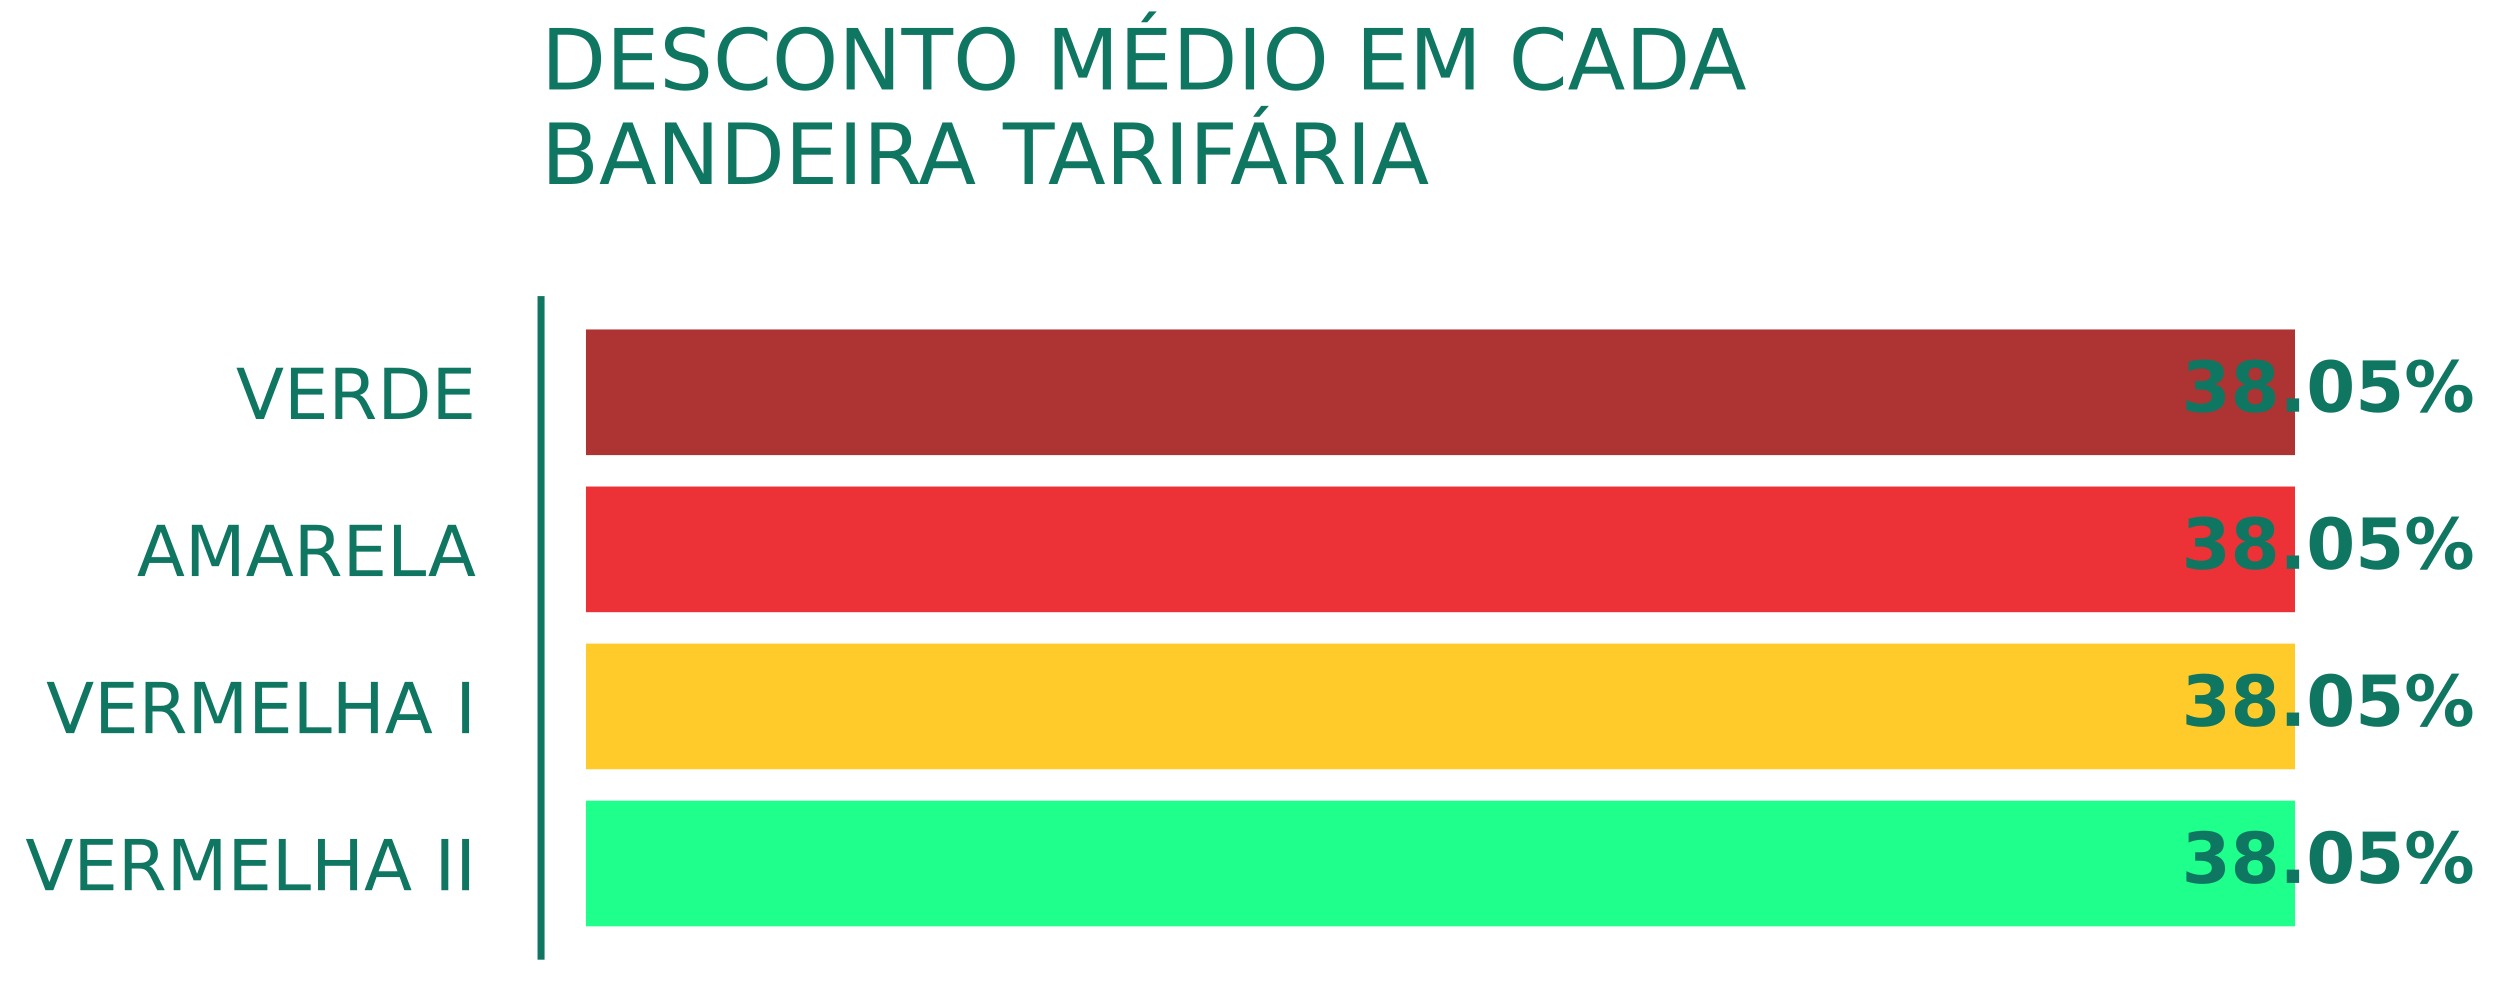
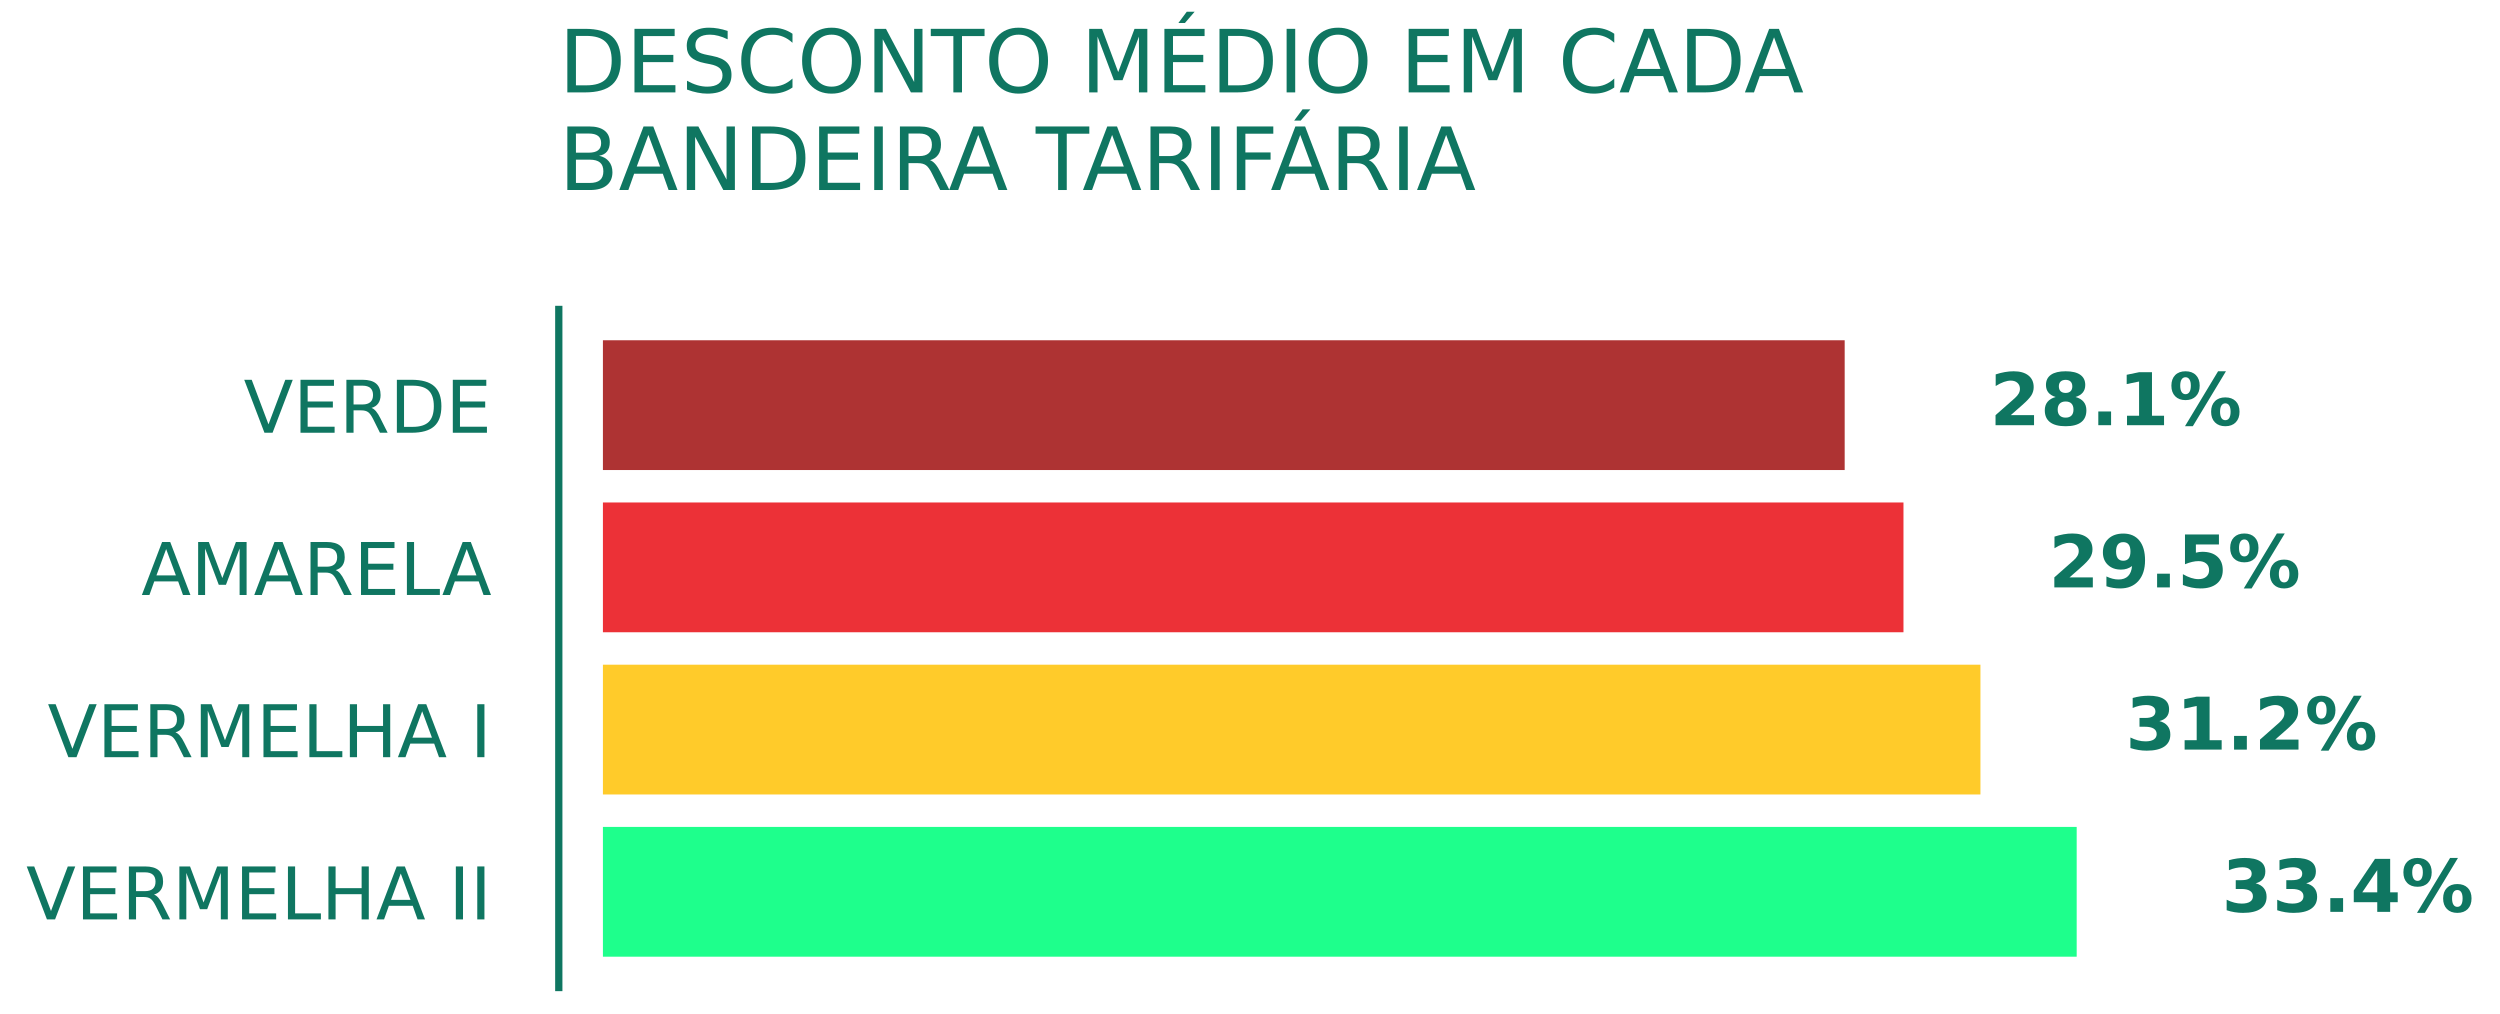
- <svg xmlns="http://www.w3.org/2000/svg" xmlns:xlink="http://www.w3.org/1999/xlink" width="710.798pt" height="279.058pt" viewBox="0 0 710.798 279.058" version="1.1">
+ <svg xmlns="http://www.w3.org/2000/svg" xmlns:xlink="http://www.w3.org/1999/xlink" width="688.235pt" height="279.058pt" viewBox="0 0 688.235 279.058" version="1.1">
  <defs>
    <style type="text/css">*{stroke-linejoin: round; stroke-linecap: butt}</style>
  </defs>
  <g id="figure_1">
    <g id="patch_1">
-       <path d="M 0 279.058  L 710.798 279.058  L 710.798 0  L 0 0  L 0 279.058  z " style="fill: none" />
+       <path d="M 0 279.058  L 688.235 279.058  L 688.235 0  L 0 0  L 0 279.058  z " style="fill: none" />
    </g>
    <g id="axes_1">
      <g id="patch_2">
-         <path d="M 153.831 271.858  L 676.813 271.858  L 676.813 85.186  L 153.831 85.186  L 153.831 271.858  z " style="fill: none" />
+         <path d="M 153.831 271.858  L 591.986 271.858  L 591.986 85.186  L 153.831 85.186  L 153.831 271.858  z " style="fill: none" />
      </g>
      <g id="patch_3">
-         <path d="M 166.601 263.373  L 652.517 263.373  L 652.517 227.646  L 166.601 227.646  z " clip-path="url(#p244b6781f6)" style="fill: #1eff8c" />
+         <path d="M 165.98 263.373  L 571.7 263.373  L 571.7 227.646  L 165.98 227.646  z " clip-path="url(#p517118cd65)" style="fill: #1eff8c" />
      </g>
      <g id="patch_4">
-         <path d="M 166.601 218.714  L 652.517 218.714  L 652.517 182.988  L 166.601 182.988  z " clip-path="url(#p244b6781f6)" style="fill: #ffcb2a" />
+         <path d="M 165.98 218.714  L 545.203 218.714  L 545.203 182.988  L 165.98 182.988  z " clip-path="url(#p517118cd65)" style="fill: #ffcb2a" />
      </g>
      <g id="patch_5">
-         <path d="M 166.601 174.056  L 652.517 174.056  L 652.517 138.329  L 166.601 138.329  z " clip-path="url(#p244b6781f6)" style="fill: #ec3137" />
+         <path d="M 165.98 174.056  L 524.015 174.056  L 524.015 138.329  L 165.98 138.329  z " clip-path="url(#p517118cd65)" style="fill: #ec3137" />
      </g>
      <g id="patch_6">
-         <path d="M 166.601 129.398  L 652.517 129.398  L 652.517 93.671  L 166.601 93.671  z " clip-path="url(#p244b6781f6)" style="fill: #ae3333" />
+         <path d="M 165.98 129.398  L 507.829 129.398  L 507.829 93.671  L 165.98 93.671  z " clip-path="url(#p517118cd65)" style="fill: #ae3333" />
      </g>
      <g id="matplotlib.axis_1">
        <g id="ytick_1">
          <g id="text_1">
            <g style="fill: #0f7661" transform="translate(7.2 253.1077) scale(0.2 -0.2)">
              <defs>
                <path id="DejaVuSans-56" d="M 1831 0  L 50 4666  L 709 4666  L 2188 738  L 3669 4666  L 4325 4666  L 2547 0  L 1831 0  z " transform="scale(0.015625)" />
                <path id="DejaVuSans-45" d="M 628 4666  L 3578 4666  L 3578 4134  L 1259 4134  L 1259 2753  L 3481 2753  L 3481 2222  L 1259 2222  L 1259 531  L 3634 531  L 3634 0  L 628 0  L 628 4666  z " transform="scale(0.015625)" />
                <path id="DejaVuSans-52" d="M 2841 2188  Q 3044 2119 3236 1894  Q 3428 1669 3622 1275  L 4263 0  L 3584 0  L 2988 1197  Q 2756 1666 2539 1819  Q 2322 1972 1947 1972  L 1259 1972  L 1259 0  L 628 0  L 628 4666  L 2053 4666  Q 2853 4666 3247 4331  Q 3641 3997 3641 3322  Q 3641 2881 3436 2590  Q 3231 2300 2841 2188  z M 1259 4147  L 1259 2491  L 2053 2491  Q 2509 2491 2742 2702  Q 2975 2913 2975 3322  Q 2975 3731 2742 3939  Q 2509 4147 2053 4147  L 1259 4147  z " transform="scale(0.015625)" />
                <path id="DejaVuSans-4d" d="M 628 4666  L 1569 4666  L 2759 1491  L 3956 4666  L 4897 4666  L 4897 0  L 4281 0  L 4281 4097  L 3078 897  L 2444 897  L 1241 4097  L 1241 0  L 628 0  L 628 4666  z " transform="scale(0.015625)" />
                <path id="DejaVuSans-4c" d="M 628 4666  L 1259 4666  L 1259 531  L 3531 531  L 3531 0  L 628 0  L 628 4666  z " transform="scale(0.015625)" />
                <path id="DejaVuSans-48" d="M 628 4666  L 1259 4666  L 1259 2753  L 3553 2753  L 3553 4666  L 4184 4666  L 4184 0  L 3553 0  L 3553 2222  L 1259 2222  L 1259 0  L 628 0  L 628 4666  z " transform="scale(0.015625)" />
                <path id="DejaVuSans-41" d="M 2188 4044  L 1331 1722  L 3047 1722  L 2188 4044  z M 1831 4666  L 2547 4666  L 4325 0  L 3669 0  L 3244 1197  L 1141 1197  L 716 0  L 50 0  L 1831 4666  z " transform="scale(0.015625)" />
                <path id="DejaVuSans-20" transform="scale(0.015625)" />
                <path id="DejaVuSans-49" d="M 628 4666  L 1259 4666  L 1259 0  L 628 0  L 628 4666  z " transform="scale(0.015625)" />
              </defs>
              <use xlink:href="#DejaVuSans-56" />
              <use xlink:href="#DejaVuSans-45" transform="translate(68.4082 0)" />
              <use xlink:href="#DejaVuSans-52" transform="translate(131.5918 0)" />
              <use xlink:href="#DejaVuSans-4d" transform="translate(201.0742 0)" />
              <use xlink:href="#DejaVuSans-45" transform="translate(287.3535 0)" />
              <use xlink:href="#DejaVuSans-4c" transform="translate(350.5371 0)" />
              <use xlink:href="#DejaVuSans-48" transform="translate(406.25 0)" />
              <use xlink:href="#DejaVuSans-41" transform="translate(481.4453 0)" />
              <use xlink:href="#DejaVuSans-20" transform="translate(549.8535 0)" />
              <use xlink:href="#DejaVuSans-49" transform="translate(581.6406 0)" />
              <use xlink:href="#DejaVuSans-49" transform="translate(611.1328 0)" />
            </g>
          </g>
        </g>
        <g id="ytick_2">
          <g id="text_2">
            <g style="fill: #0f7661" transform="translate(13.1 208.4494) scale(0.2 -0.2)">
              <use xlink:href="#DejaVuSans-56" />
              <use xlink:href="#DejaVuSans-45" transform="translate(68.4082 0)" />
              <use xlink:href="#DejaVuSans-52" transform="translate(131.5918 0)" />
              <use xlink:href="#DejaVuSans-4d" transform="translate(201.0742 0)" />
              <use xlink:href="#DejaVuSans-45" transform="translate(287.3535 0)" />
              <use xlink:href="#DejaVuSans-4c" transform="translate(350.5371 0)" />
              <use xlink:href="#DejaVuSans-48" transform="translate(406.25 0)" />
              <use xlink:href="#DejaVuSans-41" transform="translate(481.4453 0)" />
              <use xlink:href="#DejaVuSans-20" transform="translate(549.8535 0)" />
              <use xlink:href="#DejaVuSans-49" transform="translate(581.6406 0)" />
            </g>
          </g>
        </g>
        <g id="ytick_3">
          <g id="text_3">
            <g style="fill: #0f7661" transform="translate(38.90313 163.791) scale(0.2 -0.2)">
              <use xlink:href="#DejaVuSans-41" />
              <use xlink:href="#DejaVuSans-4d" transform="translate(68.4082 0)" />
              <use xlink:href="#DejaVuSans-41" transform="translate(154.6875 0)" />
              <use xlink:href="#DejaVuSans-52" transform="translate(223.0957 0)" />
              <use xlink:href="#DejaVuSans-45" transform="translate(292.5781 0)" />
              <use xlink:href="#DejaVuSans-4c" transform="translate(355.7617 0)" />
              <use xlink:href="#DejaVuSans-41" transform="translate(413.7246 0)" />
            </g>
          </g>
        </g>
        <g id="ytick_4">
          <g id="text_4">
            <g style="fill: #0f7661" transform="translate(67.07812 119.1326) scale(0.2 -0.2)">
              <defs>
                <path id="DejaVuSans-44" d="M 1259 4147  L 1259 519  L 2022 519  Q 2988 519 3436 956  Q 3884 1394 3884 2338  Q 3884 3275 3436 3711  Q 2988 4147 2022 4147  L 1259 4147  z M 628 4666  L 1925 4666  Q 3281 4666 3915 4102  Q 4550 3538 4550 2338  Q 4550 1131 3912 565  Q 3275 0 1925 0  L 628 0  L 628 4666  z " transform="scale(0.015625)" />
              </defs>
              <use xlink:href="#DejaVuSans-56" />
              <use xlink:href="#DejaVuSans-45" transform="translate(68.4082 0)" />
              <use xlink:href="#DejaVuSans-52" transform="translate(131.5918 0)" />
              <use xlink:href="#DejaVuSans-44" transform="translate(201.0742 0)" />
              <use xlink:href="#DejaVuSans-45" transform="translate(278.0762 0)" />
            </g>
          </g>
        </g>
      </g>
      <g id="patch_7">
        <path d="M 153.831 271.858  L 153.831 85.186  " style="fill: none; stroke: #0f7661; stroke-width: 2; stroke-linejoin: miter; stroke-linecap: square" />
      </g>
      <g id="text_5">
-         <g style="fill: #0f7661" transform="translate(620.2977 251.0281) scale(0.2 -0.2)">
+         <g style="fill: #0f7661" transform="translate(611.6502 251.0281) scale(0.2 -0.2)">
          <defs>
            <path id="DejaVuSans-Bold-33" d="M 2981 2516  Q 3453 2394 3698 2092  Q 3944 1791 3944 1325  Q 3944 631 3412 270  Q 2881 -91 1863 -91  Q 1503 -91 1142 -33  Q 781 25 428 141  L 428 1069  Q 766 900 1098 814  Q 1431 728 1753 728  Q 2231 728 2486 893  Q 2741 1059 2741 1369  Q 2741 1688 2480 1852  Q 2219 2016 1709 2016  L 1228 2016  L 1228 2791  L 1734 2791  Q 2188 2791 2409 2933  Q 2631 3075 2631 3366  Q 2631 3634 2415 3781  Q 2200 3928 1806 3928  Q 1516 3928 1219 3862  Q 922 3797 628 3669  L 628 4550  Q 984 4650 1334 4700  Q 1684 4750 2022 4750  Q 2931 4750 3382 4451  Q 3834 4153 3834 3553  Q 3834 3144 3618 2883  Q 3403 2622 2981 2516  z " transform="scale(0.015625)" />
+             <path id="DejaVuSans-Bold-2e" d="M 653 1209  L 1778 1209  L 1778 0  L 653 0  L 653 1209  z " transform="scale(0.015625)" />
+             <path id="DejaVuSans-Bold-34" d="M 2356 3675  L 1038 1722  L 2356 1722  L 2356 3675  z M 2156 4666  L 3494 4666  L 3494 1722  L 4159 1722  L 4159 850  L 3494 850  L 3494 0  L 2356 0  L 2356 850  L 288 850  L 288 1881  L 2156 4666  z " transform="scale(0.015625)" />
+             <path id="DejaVuSans-Bold-25" d="M 4959 1925  Q 4738 1925 4616 1733  Q 4494 1541 4494 1184  Q 4494 825 4614 633  Q 4734 441 4959 441  Q 5184 441 5303 633  Q 5422 825 5422 1184  Q 5422 1541 5301 1733  Q 5181 1925 4959 1925  z M 4959 2450  Q 5541 2450 5875 2112  Q 6209 1775 6209 1184  Q 6209 594 5875 251  Q 5541 -91 4959 -91  Q 4378 -91 4042 251  Q 3706 594 3706 1184  Q 3706 1772 4042 2111  Q 4378 2450 4959 2450  z M 2094 -91  L 1403 -91  L 4319 4750  L 5013 4750  L 2094 -91  z M 1453 4750  Q 2034 4750 2367 4411  Q 2700 4072 2700 3481  Q 2700 2891 2367 2550  Q 2034 2209 1453 2209  Q 872 2209 539 2550  Q 206 2891 206 3481  Q 206 4072 539 4411  Q 872 4750 1453 4750  z M 1453 4225  Q 1228 4225 1106 4031  Q 984 3838 984 3481  Q 984 3122 1106 2926  Q 1228 2731 1453 2731  Q 1678 2731 1798 2926  Q 1919 3122 1919 3481  Q 1919 3838 1797 4031  Q 1675 4225 1453 4225  z " transform="scale(0.015625)" />
+           </defs>
+           <use xlink:href="#DejaVuSans-Bold-33" />
+           <use xlink:href="#DejaVuSans-Bold-33" transform="translate(69.58008 0)" />
+           <use xlink:href="#DejaVuSans-Bold-2e" transform="translate(139.1602 0)" />
+           <use xlink:href="#DejaVuSans-Bold-34" transform="translate(177.1484 0)" />
+           <use xlink:href="#DejaVuSans-Bold-25" transform="translate(246.7285 0)" />
+         </g>
+       </g>
+       <g id="text_6">
+         <g style="fill: #0f7661" transform="translate(585.1528 206.3697) scale(0.2 -0.2)">
+           <defs>
+             <path id="DejaVuSans-Bold-31" d="M 750 831  L 1813 831  L 1813 3847  L 722 3622  L 722 4441  L 1806 4666  L 2950 4666  L 2950 831  L 4013 831  L 4013 0  L 750 0  L 750 831  z " transform="scale(0.015625)" />
+             <path id="DejaVuSans-Bold-32" d="M 1844 884  L 3897 884  L 3897 0  L 506 0  L 506 884  L 2209 2388  Q 2438 2594 2547 2791  Q 2656 2988 2656 3200  Q 2656 3528 2436 3728  Q 2216 3928 1850 3928  Q 1569 3928 1234 3808  Q 900 3688 519 3450  L 519 4475  Q 925 4609 1322 4679  Q 1719 4750 2100 4750  Q 2938 4750 3402 4381  Q 3866 4013 3866 3353  Q 3866 2972 3669 2642  Q 3472 2313 2841 1759  L 1844 884  z " transform="scale(0.015625)" />
+           </defs>
+           <use xlink:href="#DejaVuSans-Bold-33" />
+           <use xlink:href="#DejaVuSans-Bold-31" transform="translate(69.58008 0)" />
+           <use xlink:href="#DejaVuSans-Bold-2e" transform="translate(139.1602 0)" />
+           <use xlink:href="#DejaVuSans-Bold-32" transform="translate(177.1484 0)" />
+           <use xlink:href="#DejaVuSans-Bold-25" transform="translate(246.7285 0)" />
+         </g>
+       </g>
+       <g id="text_7">
+         <g style="fill: #0f7661" transform="translate(563.9645 161.7113) scale(0.2 -0.2)">
+           <defs>
+             <path id="DejaVuSans-Bold-39" d="M 641 103  L 641 966  Q 928 831 1190 764  Q 1453 697 1709 697  Q 2247 697 2547 995  Q 2847 1294 2900 1881  Q 2688 1725 2447 1647  Q 2206 1569 1925 1569  Q 1209 1569 770 1986  Q 331 2403 331 3084  Q 331 3838 820 4291  Q 1309 4744 2131 4744  Q 3044 4744 3544 4128  Q 4044 3513 4044 2388  Q 4044 1231 3459 570  Q 2875 -91 1856 -91  Q 1528 -91 1228 -42  Q 928 6 641 103  z M 2125 2350  Q 2441 2350 2600 2554  Q 2759 2759 2759 3169  Q 2759 3575 2600 3781  Q 2441 3988 2125 3988  Q 1809 3988 1650 3781  Q 1491 3575 1491 3169  Q 1491 2759 1650 2554  Q 1809 2350 2125 2350  z " transform="scale(0.015625)" />
+             <path id="DejaVuSans-Bold-35" d="M 678 4666  L 3669 4666  L 3669 3781  L 1638 3781  L 1638 3059  Q 1775 3097 1914 3117  Q 2053 3138 2203 3138  Q 3056 3138 3531 2711  Q 4006 2284 4006 1522  Q 4006 766 3489 337  Q 2972 -91 2053 -91  Q 1656 -91 1267 -14  Q 878 63 494 219  L 494 1166  Q 875 947 1217 837  Q 1559 728 1863 728  Q 2300 728 2551 942  Q 2803 1156 2803 1522  Q 2803 1891 2551 2103  Q 2300 2316 1863 2316  Q 1603 2316 1309 2248  Q 1016 2181 678 2041  L 678 4666  z " transform="scale(0.015625)" />
+           </defs>
+           <use xlink:href="#DejaVuSans-Bold-32" />
+           <use xlink:href="#DejaVuSans-Bold-39" transform="translate(69.58008 0)" />
+           <use xlink:href="#DejaVuSans-Bold-2e" transform="translate(139.1602 0)" />
+           <use xlink:href="#DejaVuSans-Bold-35" transform="translate(177.1484 0)" />
+           <use xlink:href="#DejaVuSans-Bold-25" transform="translate(246.7285 0)" />
+         </g>
+       </g>
+       <g id="text_8">
+         <g style="fill: #0f7661" transform="translate(547.7791 117.0529) scale(0.2 -0.2)">
+           <defs>
            <path id="DejaVuSans-Bold-38" d="M 2228 2088  Q 1891 2088 1709 1903  Q 1528 1719 1528 1375  Q 1528 1031 1709 848  Q 1891 666 2228 666  Q 2563 666 2741 848  Q 2919 1031 2919 1375  Q 2919 1722 2741 1905  Q 2563 2088 2228 2088  z M 1350 2484  Q 925 2613 709 2878  Q 494 3144 494 3541  Q 494 4131 934 4440  Q 1375 4750 2228 4750  Q 3075 4750 3515 4442  Q 3956 4134 3956 3541  Q 3956 3144 3739 2878  Q 3522 2613 3097 2484  Q 3572 2353 3814 2058  Q 4056 1763 4056 1313  Q 4056 619 3595 264  Q 3134 -91 2228 -91  Q 1319 -91 855 264  Q 391 619 391 1313  Q 391 1763 633 2058  Q 875 2353 1350 2484  z M 1631 3419  Q 1631 3141 1786 2991  Q 1941 2841 2228 2841  Q 2509 2841 2662 2991  Q 2816 3141 2816 3419  Q 2816 3697 2662 3845  Q 2509 3994 2228 3994  Q 1941 3994 1786 3844  Q 1631 3694 1631 3419  z " transform="scale(0.015625)" />
-             <path id="DejaVuSans-Bold-2e" d="M 653 1209  L 1778 1209  L 1778 0  L 653 0  L 653 1209  z " transform="scale(0.015625)" />
-             <path id="DejaVuSans-Bold-30" d="M 2944 2338  Q 2944 3213 2780 3570  Q 2616 3928 2228 3928  Q 1841 3928 1675 3570  Q 1509 3213 1509 2338  Q 1509 1453 1675 1090  Q 1841 728 2228 728  Q 2613 728 2778 1090  Q 2944 1453 2944 2338  z M 4147 2328  Q 4147 1169 3647 539  Q 3147 -91 2228 -91  Q 1306 -91 806 539  Q 306 1169 306 2328  Q 306 3491 806 4120  Q 1306 4750 2228 4750  Q 3147 4750 3647 4120  Q 4147 3491 4147 2328  z " transform="scale(0.015625)" />
-             <path id="DejaVuSans-Bold-35" d="M 678 4666  L 3669 4666  L 3669 3781  L 1638 3781  L 1638 3059  Q 1775 3097 1914 3117  Q 2053 3138 2203 3138  Q 3056 3138 3531 2711  Q 4006 2284 4006 1522  Q 4006 766 3489 337  Q 2972 -91 2053 -91  Q 1656 -91 1267 -14  Q 878 63 494 219  L 494 1166  Q 875 947 1217 837  Q 1559 728 1863 728  Q 2300 728 2551 942  Q 2803 1156 2803 1522  Q 2803 1891 2551 2103  Q 2300 2316 1863 2316  Q 1603 2316 1309 2248  Q 1016 2181 678 2041  L 678 4666  z " transform="scale(0.015625)" />
-             <path id="DejaVuSans-Bold-25" d="M 4959 1925  Q 4738 1925 4616 1733  Q 4494 1541 4494 1184  Q 4494 825 4614 633  Q 4734 441 4959 441  Q 5184 441 5303 633  Q 5422 825 5422 1184  Q 5422 1541 5301 1733  Q 5181 1925 4959 1925  z M 4959 2450  Q 5541 2450 5875 2112  Q 6209 1775 6209 1184  Q 6209 594 5875 251  Q 5541 -91 4959 -91  Q 4378 -91 4042 251  Q 3706 594 3706 1184  Q 3706 1772 4042 2111  Q 4378 2450 4959 2450  z M 2094 -91  L 1403 -91  L 4319 4750  L 5013 4750  L 2094 -91  z M 1453 4750  Q 2034 4750 2367 4411  Q 2700 4072 2700 3481  Q 2700 2891 2367 2550  Q 2034 2209 1453 2209  Q 872 2209 539 2550  Q 206 2891 206 3481  Q 206 4072 539 4411  Q 872 4750 1453 4750  z M 1453 4225  Q 1228 4225 1106 4031  Q 984 3838 984 3481  Q 984 3122 1106 2926  Q 1228 2731 1453 2731  Q 1678 2731 1798 2926  Q 1919 3122 1919 3481  Q 1919 3838 1797 4031  Q 1675 4225 1453 4225  z " transform="scale(0.015625)" />
-           </defs>
-           <use xlink:href="#DejaVuSans-Bold-33" />
+           </defs>
+           <use xlink:href="#DejaVuSans-Bold-32" />
          <use xlink:href="#DejaVuSans-Bold-38" transform="translate(69.58008 0)" />
          <use xlink:href="#DejaVuSans-Bold-2e" transform="translate(139.1602 0)" />
-           <use xlink:href="#DejaVuSans-Bold-30" transform="translate(177.1484 0)" />
-           <use xlink:href="#DejaVuSans-Bold-35" transform="translate(246.7285 0)" />
-           <use xlink:href="#DejaVuSans-Bold-25" transform="translate(316.3086 0)" />
-         </g>
-       </g>
-       <g id="text_6">
-         <g style="fill: #0f7661" transform="translate(620.2977 206.3697) scale(0.2 -0.2)">
-           <use xlink:href="#DejaVuSans-Bold-33" />
-           <use xlink:href="#DejaVuSans-Bold-38" transform="translate(69.58008 0)" />
-           <use xlink:href="#DejaVuSans-Bold-2e" transform="translate(139.1602 0)" />
-           <use xlink:href="#DejaVuSans-Bold-30" transform="translate(177.1484 0)" />
-           <use xlink:href="#DejaVuSans-Bold-35" transform="translate(246.7285 0)" />
-           <use xlink:href="#DejaVuSans-Bold-25" transform="translate(316.3086 0)" />
-         </g>
-       </g>
-       <g id="text_7">
-         <g style="fill: #0f7661" transform="translate(620.2977 161.7113) scale(0.2 -0.2)">
-           <use xlink:href="#DejaVuSans-Bold-33" />
-           <use xlink:href="#DejaVuSans-Bold-38" transform="translate(69.58008 0)" />
-           <use xlink:href="#DejaVuSans-Bold-2e" transform="translate(139.1602 0)" />
-           <use xlink:href="#DejaVuSans-Bold-30" transform="translate(177.1484 0)" />
-           <use xlink:href="#DejaVuSans-Bold-35" transform="translate(246.7285 0)" />
-           <use xlink:href="#DejaVuSans-Bold-25" transform="translate(316.3086 0)" />
-         </g>
-       </g>
-       <g id="text_8">
-         <g style="fill: #0f7661" transform="translate(620.2977 117.0529) scale(0.2 -0.2)">
-           <use xlink:href="#DejaVuSans-Bold-33" />
-           <use xlink:href="#DejaVuSans-Bold-38" transform="translate(69.58008 0)" />
-           <use xlink:href="#DejaVuSans-Bold-2e" transform="translate(139.1602 0)" />
-           <use xlink:href="#DejaVuSans-Bold-30" transform="translate(177.1484 0)" />
-           <use xlink:href="#DejaVuSans-Bold-35" transform="translate(246.7285 0)" />
-           <use xlink:href="#DejaVuSans-Bold-25" transform="translate(316.3086 0)" />
+           <use xlink:href="#DejaVuSans-Bold-31" transform="translate(177.1484 0)" />
+           <use xlink:href="#DejaVuSans-Bold-25" transform="translate(246.7285 0)" />
        </g>
      </g>
      <g id="text_9">
        <g style="fill: #0f7661" transform="translate(153.8313 25.43625) scale(0.24 -0.24)">
          <defs>
            <path id="DejaVuSans-53" d="M 3425 4513  L 3425 3897  Q 3066 4069 2747 4153  Q 2428 4238 2131 4238  Q 1616 4238 1336 4038  Q 1056 3838 1056 3469  Q 1056 3159 1242 3001  Q 1428 2844 1947 2747  L 2328 2669  Q 3034 2534 3370 2195  Q 3706 1856 3706 1288  Q 3706 609 3251 259  Q 2797 -91 1919 -91  Q 1588 -91 1214 -16  Q 841 59 441 206  L 441 856  Q 825 641 1194 531  Q 1563 422 1919 422  Q 2459 422 2753 634  Q 3047 847 3047 1241  Q 3047 1584 2836 1778  Q 2625 1972 2144 2069  L 1759 2144  Q 1053 2284 737 2584  Q 422 2884 422 3419  Q 422 4038 858 4394  Q 1294 4750 2059 4750  Q 2388 4750 2728 4690  Q 3069 4631 3425 4513  z " transform="scale(0.015625)" />
            <path id="DejaVuSans-43" d="M 4122 4306  L 4122 3641  Q 3803 3938 3442 4084  Q 3081 4231 2675 4231  Q 1875 4231 1450 3742  Q 1025 3253 1025 2328  Q 1025 1406 1450 917  Q 1875 428 2675 428  Q 3081 428 3442 575  Q 3803 722 4122 1019  L 4122 359  Q 3791 134 3420 21  Q 3050 -91 2638 -91  Q 1578 -91 968 557  Q 359 1206 359 2328  Q 359 3453 968 4101  Q 1578 4750 2638 4750  Q 3056 4750 3426 4639  Q 3797 4528 4122 4306  z " transform="scale(0.015625)" />
            <path id="DejaVuSans-4f" d="M 2522 4238  Q 1834 4238 1429 3725  Q 1025 3213 1025 2328  Q 1025 1447 1429 934  Q 1834 422 2522 422  Q 3209 422 3611 934  Q 4013 1447 4013 2328  Q 4013 3213 3611 3725  Q 3209 4238 2522 4238  z M 2522 4750  Q 3503 4750 4090 4092  Q 4678 3434 4678 2328  Q 4678 1225 4090 567  Q 3503 -91 2522 -91  Q 1538 -91 948 565  Q 359 1222 359 2328  Q 359 3434 948 4092  Q 1538 4750 2522 4750  z " transform="scale(0.015625)" />
            <path id="DejaVuSans-4e" d="M 628 4666  L 1478 4666  L 3547 763  L 3547 4666  L 4159 4666  L 4159 0  L 3309 0  L 1241 3903  L 1241 0  L 628 0  L 628 4666  z " transform="scale(0.015625)" />
            <path id="DejaVuSans-54" d="M -19 4666  L 3928 4666  L 3928 4134  L 2272 4134  L 2272 0  L 1638 0  L 1638 4134  L -19 4134  L -19 4666  z " transform="scale(0.015625)" />
            <path id="DejaVuSans-c9" d="M 628 4666  L 3578 4666  L 3578 4134  L 1259 4134  L 1259 2753  L 3481 2753  L 3481 2222  L 1259 2222  L 1259 531  L 3634 531  L 3634 0  L 628 0  L 628 4666  z M 2268 5921  L 2846 5921  L 2134 5096  L 1655 5096  L 2268 5921  z " transform="scale(0.015625)" />
          </defs>
          <use xlink:href="#DejaVuSans-44" />
          <use xlink:href="#DejaVuSans-45" transform="translate(77.00195 0)" />
          <use xlink:href="#DejaVuSans-53" transform="translate(140.1855 0)" />
          <use xlink:href="#DejaVuSans-43" transform="translate(203.6621 0)" />
          <use xlink:href="#DejaVuSans-4f" transform="translate(273.4863 0)" />
          <use xlink:href="#DejaVuSans-4e" transform="translate(352.1973 0)" />
          <use xlink:href="#DejaVuSans-54" transform="translate(427.002 0)" />
          <use xlink:href="#DejaVuSans-4f" transform="translate(488.0859 0)" />
          <use xlink:href="#DejaVuSans-20" transform="translate(566.7969 0)" />
          <use xlink:href="#DejaVuSans-4d" transform="translate(598.584 0)" />
          <use xlink:href="#DejaVuSans-c9" transform="translate(684.8633 0)" />
          <use xlink:href="#DejaVuSans-44" transform="translate(748.0469 0)" />
          <use xlink:href="#DejaVuSans-49" transform="translate(825.0488 0)" />
          <use xlink:href="#DejaVuSans-4f" transform="translate(854.541 0)" />
          <use xlink:href="#DejaVuSans-20" transform="translate(933.252 0)" />
          <use xlink:href="#DejaVuSans-45" transform="translate(965.0391 0)" />
          <use xlink:href="#DejaVuSans-4d" transform="translate(1028.223 0)" />
          <use xlink:href="#DejaVuSans-20" transform="translate(1114.502 0)" />
          <use xlink:href="#DejaVuSans-43" transform="translate(1146.289 0)" />
          <use xlink:href="#DejaVuSans-41" transform="translate(1216.113 0)" />
          <use xlink:href="#DejaVuSans-44" transform="translate(1284.521 0)" />
          <use xlink:href="#DejaVuSans-41" transform="translate(1359.773 0)" />
          <use xlink:href="#DejaVuSans-20" transform="translate(1428.182 0)" />
        </g>
        <g style="fill: #0f7661" transform="translate(153.8313 52.311) scale(0.24 -0.24)">
          <defs>
            <path id="DejaVuSans-42" d="M 1259 2228  L 1259 519  L 2272 519  Q 2781 519 3026 730  Q 3272 941 3272 1375  Q 3272 1813 3026 2020  Q 2781 2228 2272 2228  L 1259 2228  z M 1259 4147  L 1259 2741  L 2194 2741  Q 2656 2741 2882 2914  Q 3109 3088 3109 3444  Q 3109 3797 2882 3972  Q 2656 4147 2194 4147  L 1259 4147  z M 628 4666  L 2241 4666  Q 2963 4666 3353 4366  Q 3744 4066 3744 3513  Q 3744 3084 3544 2831  Q 3344 2578 2956 2516  Q 3422 2416 3680 2098  Q 3938 1781 3938 1306  Q 3938 681 3513 340  Q 3088 0 2303 0  L 628 0  L 628 4666  z " transform="scale(0.015625)" />
            <path id="DejaVuSans-46" d="M 628 4666  L 3309 4666  L 3309 4134  L 1259 4134  L 1259 2759  L 3109 2759  L 3109 2228  L 1259 2228  L 1259 0  L 628 0  L 628 4666  z " transform="scale(0.015625)" />
            <path id="DejaVuSans-c1" d="M 2188 4044  L 1331 1722  L 3047 1722  L 2188 4044  z M 1831 4666  L 2547 4666  L 4325 0  L 3669 0  L 3244 1197  L 1141 1197  L 716 0  L 50 0  L 1831 4666  z M 2356 5921  L 2934 5921  L 2222 5096  L 1743 5096  L 2356 5921  z " transform="scale(0.015625)" />
          </defs>
          <use xlink:href="#DejaVuSans-42" />
          <use xlink:href="#DejaVuSans-41" transform="translate(68.60352 0)" />
          <use xlink:href="#DejaVuSans-4e" transform="translate(137.0117 0)" />
          <use xlink:href="#DejaVuSans-44" transform="translate(211.8164 0)" />
          <use xlink:href="#DejaVuSans-45" transform="translate(288.8184 0)" />
          <use xlink:href="#DejaVuSans-49" transform="translate(352.002 0)" />
          <use xlink:href="#DejaVuSans-52" transform="translate(381.4941 0)" />
          <use xlink:href="#DejaVuSans-41" transform="translate(446.9766 0)" />
          <use xlink:href="#DejaVuSans-20" transform="translate(515.3848 0)" />
          <use xlink:href="#DejaVuSans-54" transform="translate(547.1719 0)" />
          <use xlink:href="#DejaVuSans-41" transform="translate(600.5059 0)" />
          <use xlink:href="#DejaVuSans-52" transform="translate(668.9141 0)" />
          <use xlink:href="#DejaVuSans-49" transform="translate(738.3965 0)" />
          <use xlink:href="#DejaVuSans-46" transform="translate(767.8887 0)" />
          <use xlink:href="#DejaVuSans-c1" transform="translate(816.2832 0)" />
          <use xlink:href="#DejaVuSans-52" transform="translate(884.6914 0)" />
          <use xlink:href="#DejaVuSans-49" transform="translate(954.1738 0)" />
          <use xlink:href="#DejaVuSans-41" transform="translate(983.666 0)" />
        </g>
        <g style="fill: #0f7661" transform="translate(153.8313 79.18575) scale(0.24 -0.24)" />
      </g>
    </g>
  </g>
  <defs>
-     <clipPath id="p244b6781f6">
-       <rect x="153.831" y="85.186" width="522.981" height="186.672" />
+     <clipPath id="p517118cd65">
+       <rect x="153.831" y="85.186" width="438.155" height="186.672" />
    </clipPath>
  </defs>
</svg>
